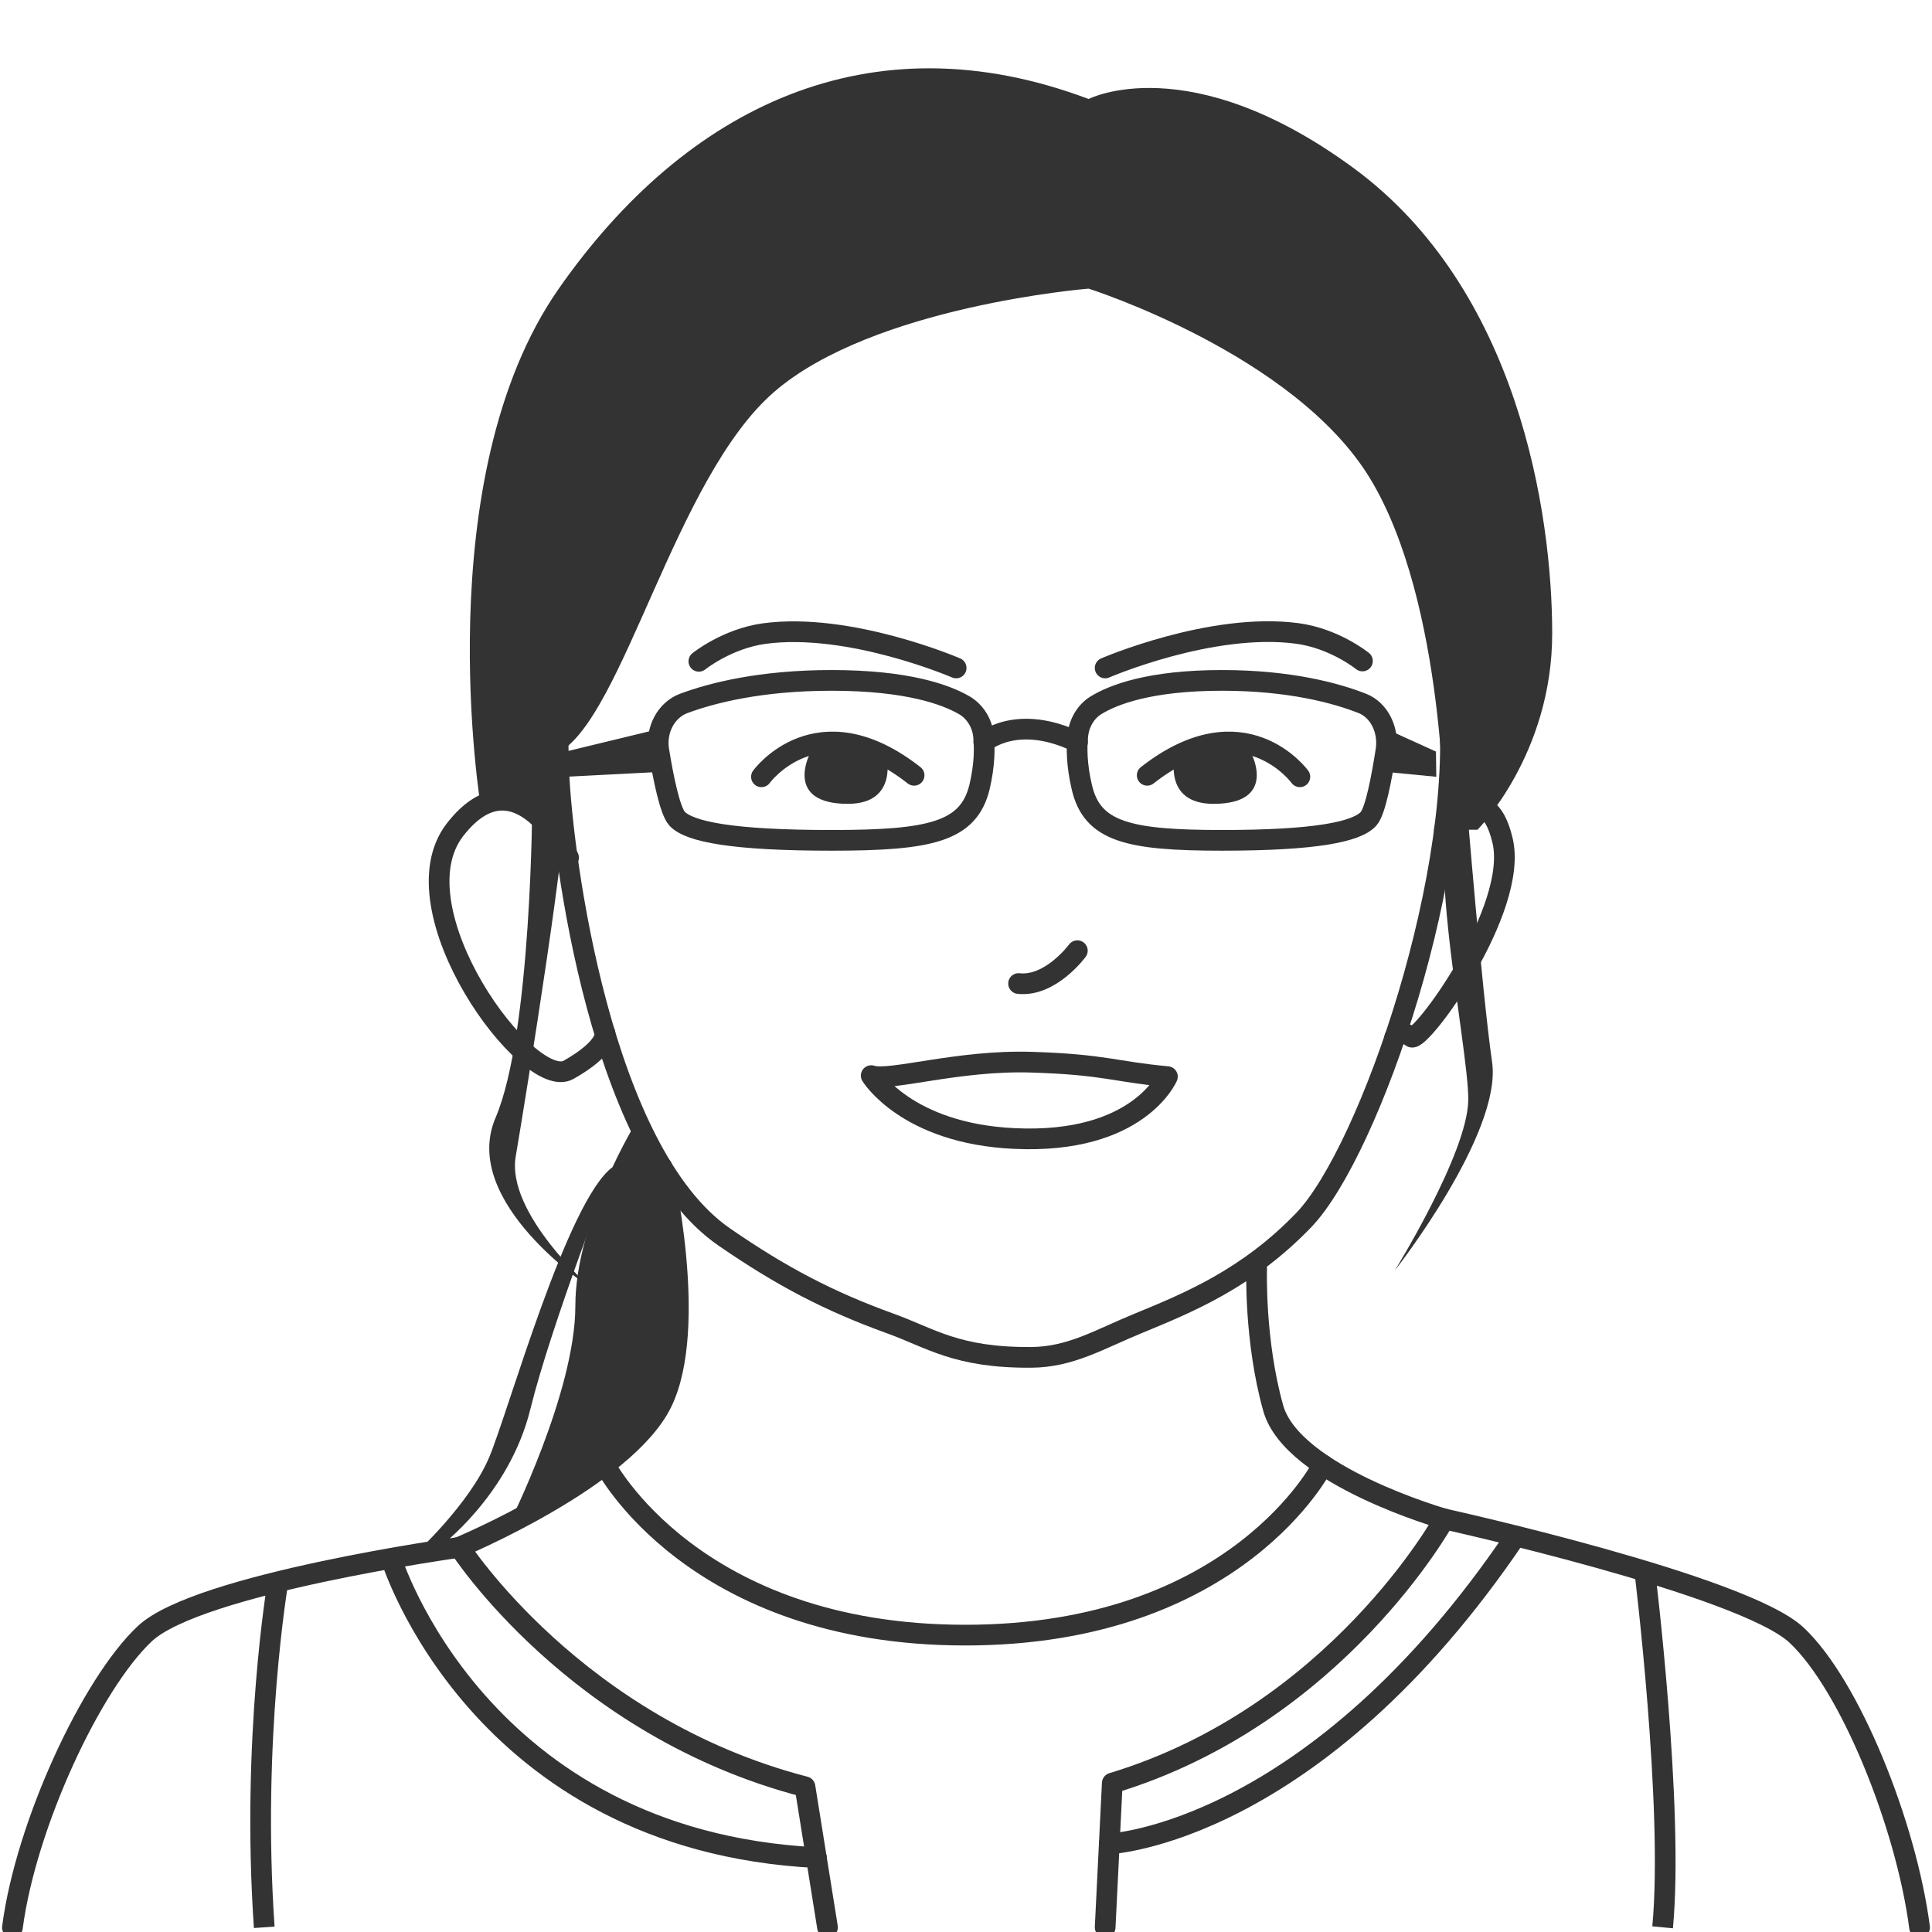
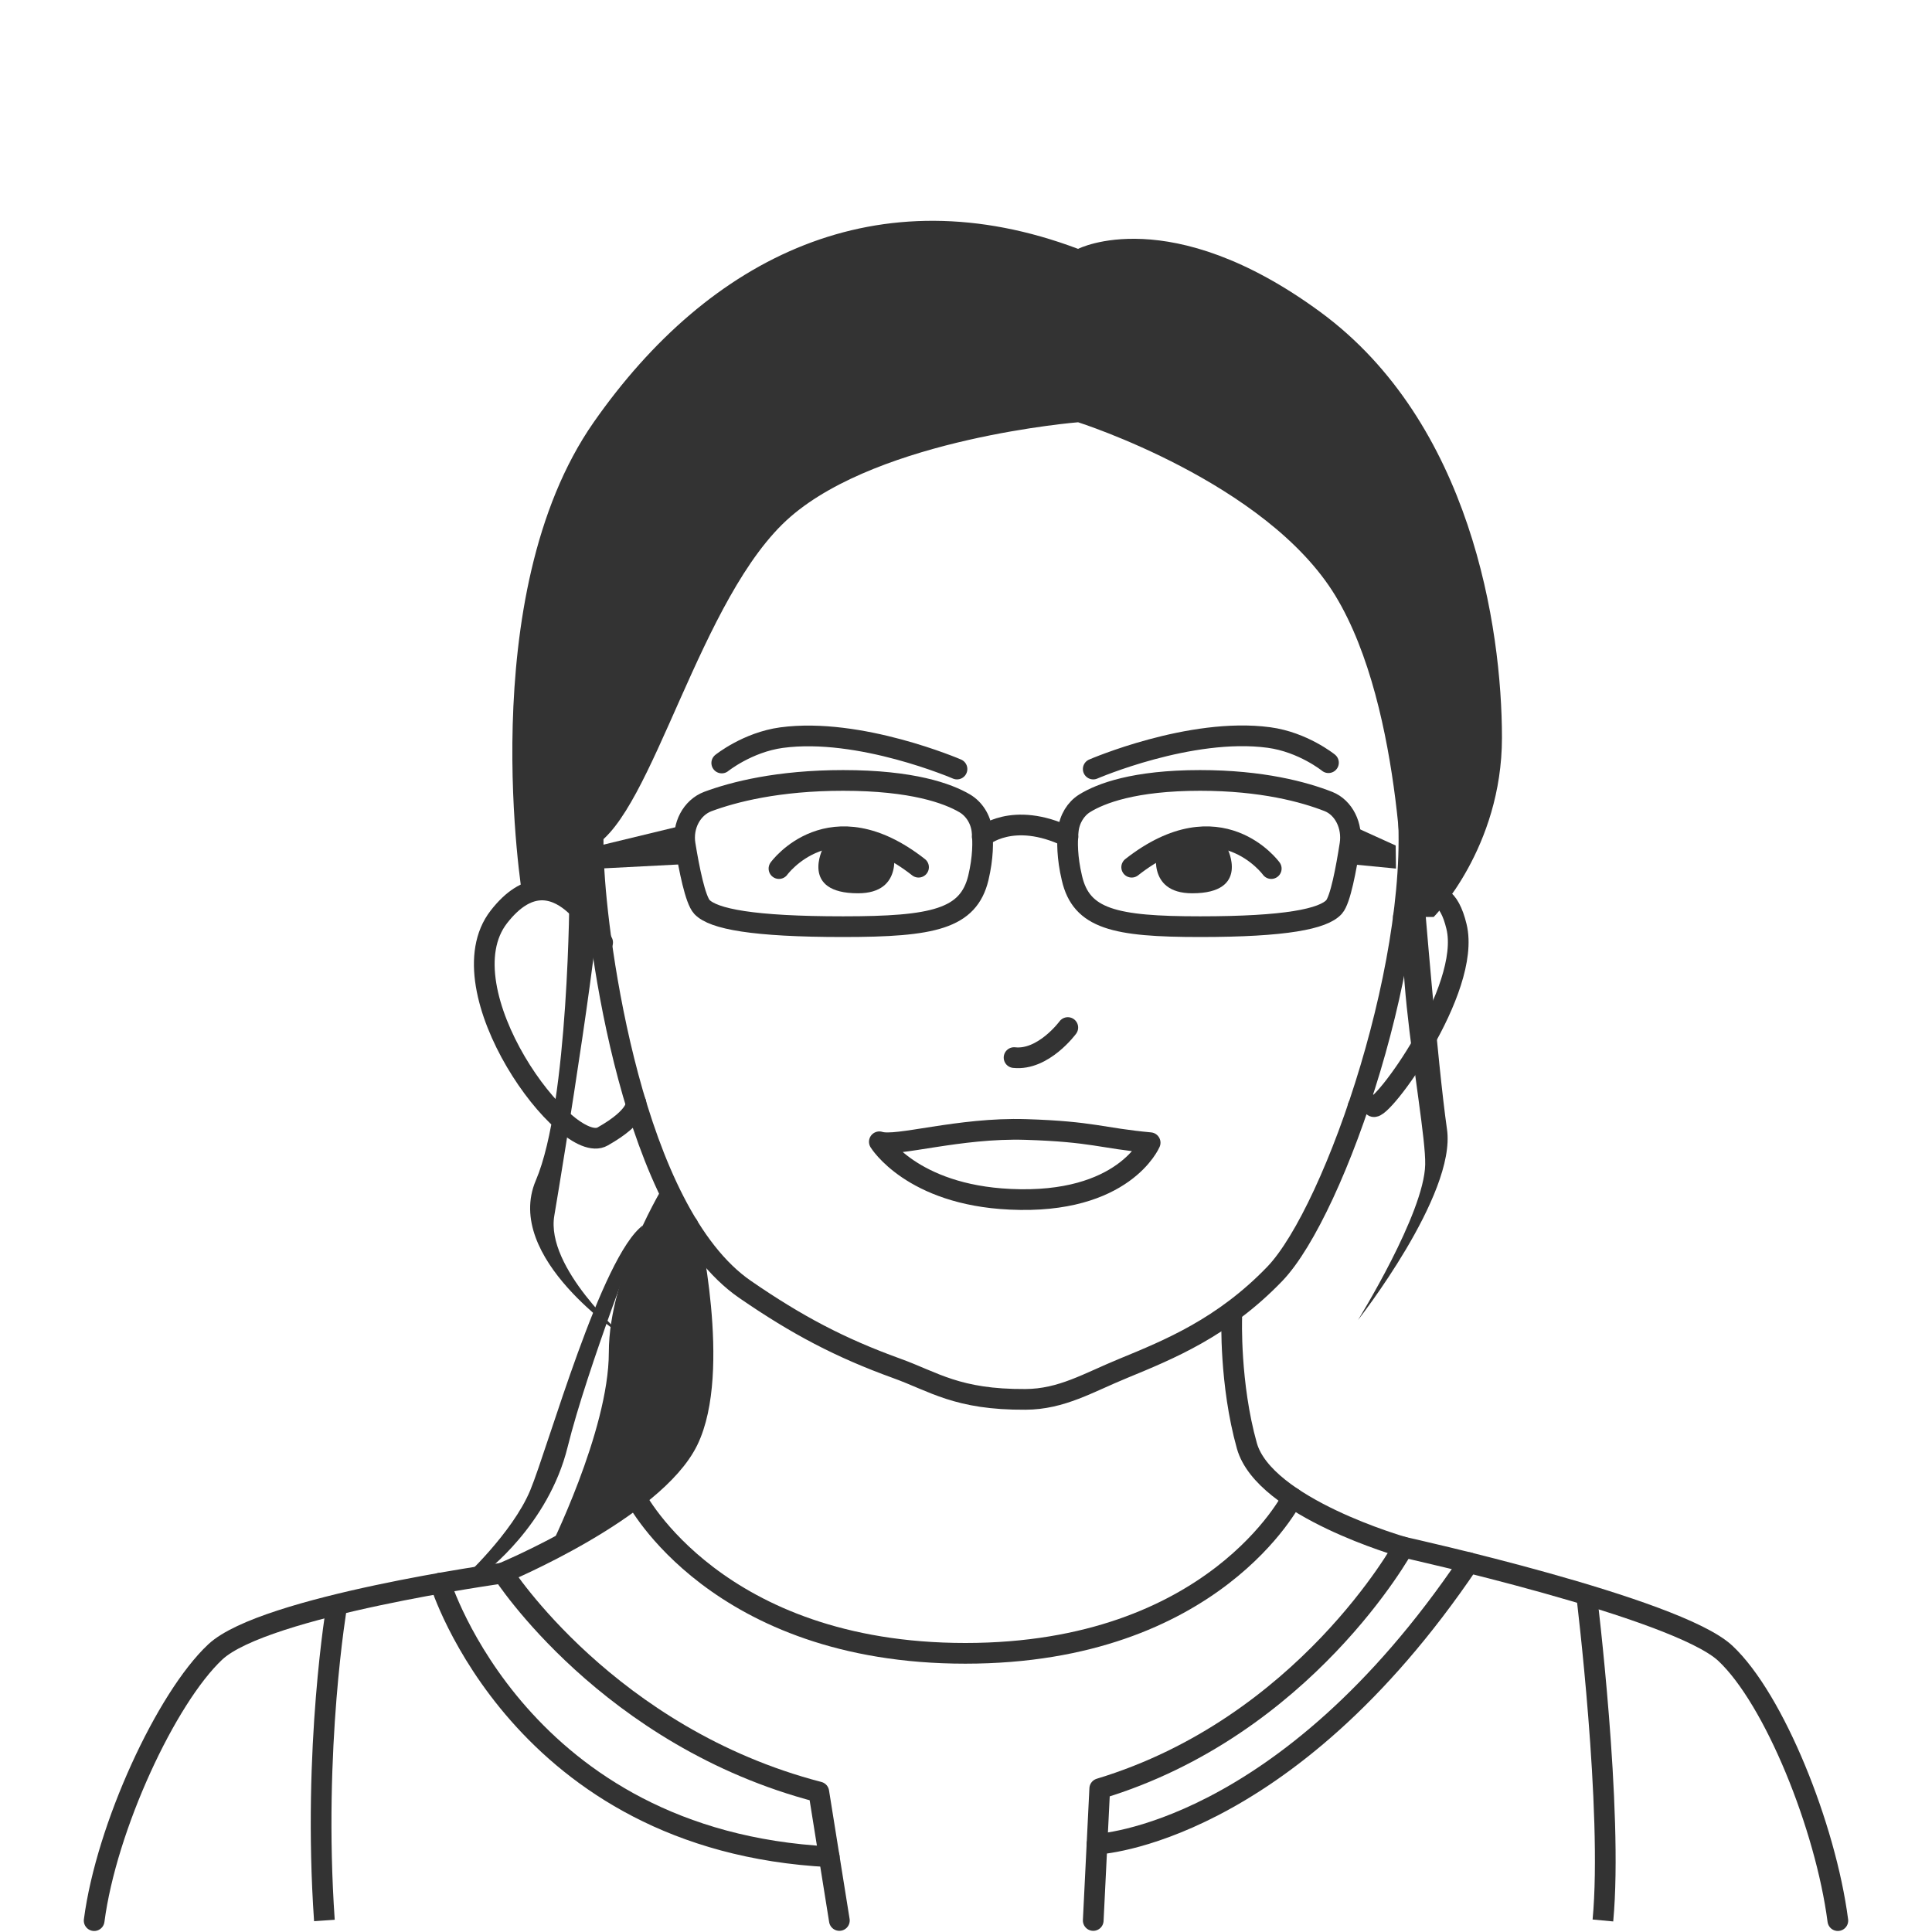
- <svg xmlns="http://www.w3.org/2000/svg" width="140" height="140" viewBox="0 0 140 140">
-   <g fill="none" fill-rule="evenodd" transform="translate(0 4.375)">
-     <path stroke="#333" stroke-linecap="round" stroke-linejoin="round" stroke-width="1.5" d="M78.069 64.515C78.069 64.515 76.137 67.148 73.809 66.896M40.492 51.53C40.756 57.77 43.551 79.112 52.489 85.268 56.605 88.105 60.036 89.909 64.487 91.52 67.438 92.578 69.286 94.021 74.709 93.985 77.588 93.973 79.688 92.662 82.483 91.52 86.071 90.041 90.378 88.297 94.481 84.029 99.28 79.027 106.395 58.299 104.907 45.999 102.016 21.94 88.434 16.265 75.693 14.63 61.728 12.802 39.244 22.541 40.492 51.53z" />
-     <path stroke="#333" stroke-linecap="round" stroke-linejoin="round" stroke-width="1.5" d="M80.084 44.027C80.084 44.027 87.787 40.697 94.001 41.526 96.713 41.887 98.728 43.522 98.728 43.522M78.104 48.908C78.201 47.983 78.704 47.177 79.4 46.744 80.66 45.963 83.324 44.929 88.554 44.929 93.449 44.929 96.797 45.842 98.728 46.6 99.94 47.081 100.66 48.524 100.432 50.003 100.132 51.926 99.676 54.391 99.172 54.956 98.32 55.906 95.333 56.519 88.554 56.519 81.776 56.519 79.136 55.906 78.392 52.66 78.009 51.037 78.009 49.774 78.104 48.908zM94.193 51.914C94.193 51.914 90.138 46.311 83.131 51.806" />
-     <path fill="#333" fill-rule="nonzero" d="M85.147,50.315 C85.147,50.315 84.223,53.874 87.931,53.874 C92.538,53.874 90.714,50.315 90.714,50.315 C90.714,50.315 88.866,47.947 85.147,50.315 Z" />
-     <path stroke="#333" stroke-linecap="round" stroke-linejoin="round" stroke-width="1.5" d="M69.286 44.027C69.286 44.027 61.572 40.696 55.369 41.538 52.67 41.911 50.642 43.546 50.642 43.546M71.266 48.908C71.158 47.983 70.63 47.177 69.898 46.744 68.566 45.963 65.759 44.929 60.264 44.929 55.105 44.929 51.578 45.842 49.538 46.6 48.266 47.081 47.499 48.524 47.739 50.003 48.051 51.926 48.542 54.391 49.07 54.956 49.97 55.906 53.113 56.519 60.264 56.519 67.415 56.519 70.186 55.906 70.978 52.66 71.362 51.037 71.362 49.774 71.266 48.908zM55.177 51.914C55.177 51.914 59.232 46.311 66.239 51.806" />
-     <path fill="#333" fill-rule="nonzero" d="M64.223,50.315 C64.223,50.315 65.147,53.874 61.44,53.874 C56.833,53.874 58.657,50.315 58.657,50.315 C58.657,50.315 60.504,47.947 64.223,50.315 Z" />
-     <path stroke="#333" stroke-linecap="round" stroke-linejoin="round" stroke-width="1.5" d="M71.29,49.401 C71.29,49.401 73.677,47.285 78.08,49.401" />
-     <polygon fill="#333" fill-rule="nonzero" points="40.984 50.087 47.69 48.464 47.69 51.566 40.948 51.914" />
-     <polygon fill="#333" fill-rule="nonzero" points="104.055 50.087 100.48 48.464 100.48 51.566 104.079 51.914" />
-     <path stroke="#333" stroke-linecap="round" stroke-linejoin="round" stroke-width="1.5" d="M63.131,73.569 C64.487,74.014 69.406,72.426 74.745,72.595 C80.084,72.763 80.696,73.28 84.595,73.641 C84.595,73.641 82.52,78.558 73.497,78.126 C65.687,77.765 63.131,73.569 63.131,73.569 Z" />
-     <path fill="#333" fill-rule="nonzero" d="M78.884,16.541 C78.884,16.541 63.287,17.792 56.089,24.032 C48.89,30.272 45.195,47.586 40.444,50.183 L41.392,59.646 C41.392,59.646 38.812,53.105 34.853,54.187 C34.853,54.187 30.894,30.284 40.492,16.541 C49.682,3.388 63.024,-3.177 78.884,2.798 C78.884,2.798 86.155,-0.953 98.081,7.8 C110.006,16.553 112.478,32.785 112.478,41.538 C112.478,50.291 107.067,55.75 107.067,55.75 L104.667,55.75 C104.667,55.75 104.763,39.326 99.28,30.296 C93.797,21.267 78.884,16.541 78.884,16.541 Z" />
-     <path stroke="#333" stroke-linecap="round" stroke-linejoin="round" stroke-width="1.5" d="M41.2,57.77 C41.2,57.77 37.481,49.967 32.981,55.738 C28.482,61.509 38.308,74.795 41.2,73.148 C44.091,71.513 43.839,70.491 43.839,70.491" />
-     <path fill="#333" fill-rule="nonzero" d="M38.572,53.61 C38.572,53.61 38.536,70.479 35.909,76.623 C33.281,82.767 42.879,89.007 42.879,89.007 C42.879,89.007 36.653,83.56 37.373,79.412 C38.08,75.264 41.392,54.8 40.936,53.165 C40.492,51.53 38.572,53.61 38.572,53.61 Z" />
-     <path stroke="#333" stroke-linecap="round" stroke-linejoin="round" stroke-width="1.5" d="M104.667 55.738C104.667 55.738 107.678 51.517 108.878 56.519 110.078 61.521 102.879 71.272 102.28 70.767 101.68 70.262 101.068 70.791 101.068 70.791M91.062 87.54C91.062 87.54 90.882 92.746 92.262 97.664 93.641 102.569 104.667 105.696 104.667 105.696 104.667 105.696 96.869 119.92 80.6 124.837L80.084 135.285M47.967 80.194C47.967 80.194 50.642 91.748 47.967 97.243 45.291 102.738 33.293 107.739 33.293 107.739 33.293 107.739 41.644 120.773 58.332 125.101L59.964 135.285" />
-     <path fill="#333" fill-rule="nonzero" d="M106.263 53.61C106.263 53.61 107.378 67.401 108.122 72.583 108.866 77.765 101.068 87.696 101.068 87.696 101.068 87.696 106.323 79.232 106.395 75.372 106.479 71.513 102.459 53.201 106.263 53.61zM46.179 76.815C46.179 76.815 41.692 84.005 41.692 90.257 41.692 96.51 36.893 106.056 36.893 106.056 36.893 106.056 47.127 100.754 48.614 95.5 50.102 90.257 47.702 80.254 47.702 80.254L46.179 76.815z" />
-     <path stroke="#333" stroke-linecap="round" stroke-linejoin="round" stroke-width="1.5" d="M43.839 101.776C43.839 101.776 50.21 114.112 69.946 114.112 89.682 114.112 95.861 101.776 95.861 101.776M104.667 105.696C104.667 105.696 126.311 110.481 130.186 114.112 134.061 117.743 138.129 127.855 139.1 135.298M33.293 107.751C33.293 107.751 14.373 110.373 10.498 114.004 6.623 117.635 1.872 127.867.9 135.297M28.338 108.545C28.338 108.545 34.625 128.985 59.16 130.235M80.384 129.238C80.384 129.238 95.225 128.588 109.85 106.922" />
-     <path stroke="#333" stroke-width="1.5" d="M119.185 109.471C119.185 109.471 121.296 126.605 120.48 135.285M20.144 110.24C20.144 110.24 18.2 121.603 19.148 135.285" />
-     <path fill="#333" fill-rule="nonzero" d="M44.391,80.194 C44.391,80.194 39.976,91.496 38.428,97.748 C36.893,104 31.83,107.739 31.83,107.739 L30.066,108.244 C30.066,108.244 34.037,104.613 35.465,101.187 C36.893,97.748 41.092,82.634 44.391,80.194 Z" />
-   </g>
+ <svg xmlns="http://www.w3.org/2000/svg" width="140" height="140" viewBox="0 0 140 140" fill="none">
+   <path d="M77.377 74.46C77.377 74.46 75.611 76.868 73.483 76.637" stroke="#333333" stroke-width="1.5" stroke-miterlimit="10" stroke-linecap="round" stroke-linejoin="round" />
+   <path d="M43.021 62.588C43.263 68.293 45.818 87.806 53.99 93.434C57.753 96.028 60.89 97.677 64.96 99.15C67.658 100.118 69.347 101.437 74.305 101.404C76.938 101.393 78.858 100.195 81.414 99.15C84.693 97.798 88.631 96.204 92.383 92.302C96.77 87.729 103.275 68.777 101.915 57.531C99.272 35.534 86.854 30.346 75.205 28.851C62.437 27.18 41.88 36.084 43.021 62.588Z" stroke="#333333" stroke-width="1.5" stroke-miterlimit="10" stroke-linecap="round" stroke-linejoin="round" />
+   <path d="M79.22 55.728C79.22 55.728 86.262 52.683 91.944 53.442C94.423 53.772 96.266 55.267 96.266 55.267" stroke="#333333" stroke-width="1.5" stroke-miterlimit="10" stroke-linecap="round" stroke-linejoin="round" />
+   <path d="M77.41 60.191C77.498 59.345 77.958 58.608 78.594 58.213C79.746 57.498 82.181 56.553 86.964 56.553C91.439 56.553 94.5 57.388 96.266 58.081C97.374 58.521 98.032 59.84 97.824 61.192C97.549 62.951 97.132 65.204 96.672 65.721C95.893 66.589 93.162 67.15 86.964 67.15C80.766 67.15 78.353 66.589 77.673 63.621C77.322 62.137 77.322 60.983 77.41 60.191Z" stroke="#333333" stroke-width="1.5" stroke-miterlimit="10" stroke-linecap="round" stroke-linejoin="round" />
+   <path d="M92.12 62.94C92.12 62.94 88.412 57.817 82.006 62.841" stroke="#333333" stroke-width="1.5" stroke-miterlimit="10" stroke-linecap="round" stroke-linejoin="round" />
+   <path d="M83.849 61.478C83.849 61.478 83.004 64.731 86.394 64.731C90.606 64.731 88.938 61.478 88.938 61.478C88.938 61.478 87.249 59.312 83.849 61.478Z" fill="#333333" />
+   <path d="M69.347 55.728C69.347 55.728 62.294 52.683 56.623 53.453C54.155 53.794 52.301 55.289 52.301 55.289" stroke="#333333" stroke-width="1.5" stroke-miterlimit="10" stroke-linecap="round" stroke-linejoin="round" />
+   <path d="M71.157 60.191C71.059 59.345 70.576 58.608 69.907 58.213C68.689 57.498 66.123 56.553 61.099 56.553C56.382 56.553 53.157 57.388 51.292 58.081C50.129 58.521 49.427 59.84 49.647 61.192C49.932 62.951 50.382 65.204 50.864 65.721C51.687 66.589 54.561 67.15 61.099 67.15C67.636 67.15 70.17 66.589 70.894 63.621C71.245 62.137 71.245 60.983 71.157 60.191Z" stroke="#333333" stroke-width="1.5" stroke-miterlimit="10" stroke-linecap="round" stroke-linejoin="round" />
+   <path d="M56.447 62.94C56.447 62.94 60.155 57.817 66.561 62.841" stroke="#333333" stroke-width="1.5" stroke-miterlimit="10" stroke-linecap="round" stroke-linejoin="round" />
+   <path d="M64.718 61.478C64.718 61.478 65.563 64.731 62.173 64.731C57.961 64.731 59.629 61.478 59.629 61.478C59.629 61.478 61.318 59.312 64.718 61.478Z" fill="#333333" />
+   <path d="M71.179 60.642C71.179 60.642 73.362 58.708 77.388 60.642" stroke="#333333" stroke-width="1.5" stroke-miterlimit="10" stroke-linecap="round" stroke-linejoin="round" />
+   <path d="M43.471 61.269L49.603 59.785V62.621L43.438 62.94L43.471 61.269Z" fill="#333333" />
+   <path d="M101.136 61.269L97.867 59.785V62.621L101.158 62.94L101.136 61.269Z" fill="#333333" />
+   <path d="M63.72 82.738C64.96 83.145 69.457 81.694 74.338 81.847C79.22 82.001 79.779 82.474 83.344 82.804C83.344 82.804 81.447 87.3 73.198 86.904C66.057 86.575 63.72 82.738 63.72 82.738Z" stroke="#333333" stroke-width="1.5" stroke-miterlimit="10" stroke-linecap="round" stroke-linejoin="round" />
+   <path d="M78.123 30.599C78.123 30.599 63.863 31.742 57.281 37.447C50.7 43.153 47.321 58.982 42.977 61.357L43.844 70.008C43.844 70.008 41.486 64.028 37.866 65.017C37.866 65.017 34.246 43.163 43.021 30.599C51.424 18.572 63.621 12.57 78.123 18.034C78.123 18.034 84.77 14.604 95.674 22.607C106.577 30.61 108.837 45.45 108.837 53.453C108.837 61.456 103.89 66.447 103.89 66.447H101.696C101.696 66.447 101.783 51.43 96.77 43.175C91.758 34.919 78.123 30.599 78.123 30.599Z" fill="#333333" />
+   <path d="M43.669 68.293C43.669 68.293 40.268 61.159 36.154 66.435C32.041 71.712 41.025 83.859 43.669 82.353C46.312 80.858 46.082 79.924 46.082 79.924" stroke="#333333" stroke-width="1.5" stroke-miterlimit="10" stroke-linecap="round" stroke-linejoin="round" />
+   <path d="M41.266 64.49C41.266 64.49 41.233 79.913 38.831 85.53C36.429 91.147 45.204 96.853 45.204 96.853C45.204 96.853 39.511 91.873 40.169 88.081C40.816 84.288 43.844 65.578 43.427 64.083C43.021 62.588 41.266 64.49 41.266 64.49Z" fill="#333333" />
+   <path d="M101.696 66.436C101.696 66.436 104.449 62.577 105.546 67.15C106.643 71.723 100.061 80.638 99.513 80.177C98.964 79.715 98.405 80.199 98.405 80.199" stroke="#333333" stroke-width="1.5" stroke-miterlimit="10" stroke-linecap="round" stroke-linejoin="round" />
+   <path d="M89.257 95.512C89.257 95.512 89.092 100.272 90.353 104.768C91.615 109.253 101.696 112.111 101.696 112.111C101.696 112.111 94.566 125.116 79.691 129.612L79.22 139.165" stroke="#333333" stroke-width="1.5" stroke-miterlimit="10" stroke-linecap="round" stroke-linejoin="round" />
+   <path d="M49.855 88.795C49.855 88.795 52.301 99.359 49.855 104.383C47.409 109.407 36.44 113.98 36.44 113.98C36.44 113.98 44.074 125.896 59.333 129.854L60.824 139.165" stroke="#333333" stroke-width="1.5" stroke-miterlimit="10" stroke-linecap="round" stroke-linejoin="round" />
+   <path d="M103.155 64.49C103.155 64.49 104.175 77.099 104.855 81.837C105.535 86.574 98.405 95.655 98.405 95.655C98.405 95.655 103.209 87.916 103.275 84.387C103.352 80.858 99.677 64.116 103.155 64.49Z" fill="#333333" />
+   <path d="M48.221 85.706C48.221 85.706 44.118 92.28 44.118 97.996C44.118 103.712 39.73 112.441 39.73 112.441C39.73 112.441 49.087 107.593 50.447 102.789C51.808 97.996 49.614 88.85 49.614 88.85L48.221 85.706Z" fill="#333333" />
+   <path d="M46.082 108.527C46.082 108.527 51.906 119.806 69.951 119.806C87.995 119.806 93.644 108.527 93.644 108.527" stroke="#333333" stroke-width="1.5" stroke-miterlimit="10" stroke-linecap="round" stroke-linejoin="round" />
+   <path d="M101.696 112.111C101.696 112.111 121.484 116.486 125.027 119.806C128.57 123.126 132.289 132.371 133.177 139.175" stroke="#333333" stroke-width="1.5" stroke-miterlimit="10" stroke-linecap="round" stroke-linejoin="round" />
+   <path d="M36.44 113.991C36.44 113.991 19.141 116.387 15.598 119.707C12.055 123.027 7.711 132.382 6.823 139.176" stroke="#333333" stroke-width="1.5" stroke-miterlimit="10" stroke-linecap="round" stroke-linejoin="round" />
+   <path d="M31.909 114.716C31.909 114.716 37.657 133.404 60.089 134.548" stroke="#333333" stroke-width="1.5" stroke-miterlimit="10" stroke-linecap="round" stroke-linejoin="round" />
+   <path d="M79.494 133.635C79.494 133.635 93.063 133.042 106.434 113.232" stroke="#333333" stroke-width="1.5" stroke-miterlimit="10" stroke-linecap="round" stroke-linejoin="round" />
+   <path d="M114.969 115.563C114.969 115.563 116.899 131.228 116.153 139.165" stroke="#333333" stroke-width="1.5" stroke-miterlimit="10" />
+   <path d="M24.417 116.266C24.417 116.266 22.64 126.655 23.507 139.165" stroke="#333333" stroke-width="1.5" stroke-miterlimit="10" />
+   <path d="M46.586 88.795C46.586 88.795 42.55 99.128 41.135 104.845C39.73 110.561 35.102 113.98 35.102 113.98L33.489 114.442C33.489 114.442 37.12 111.122 38.425 107.989C39.73 104.845 43.57 91.027 46.586 88.795Z" fill="#333333" />
</svg>
